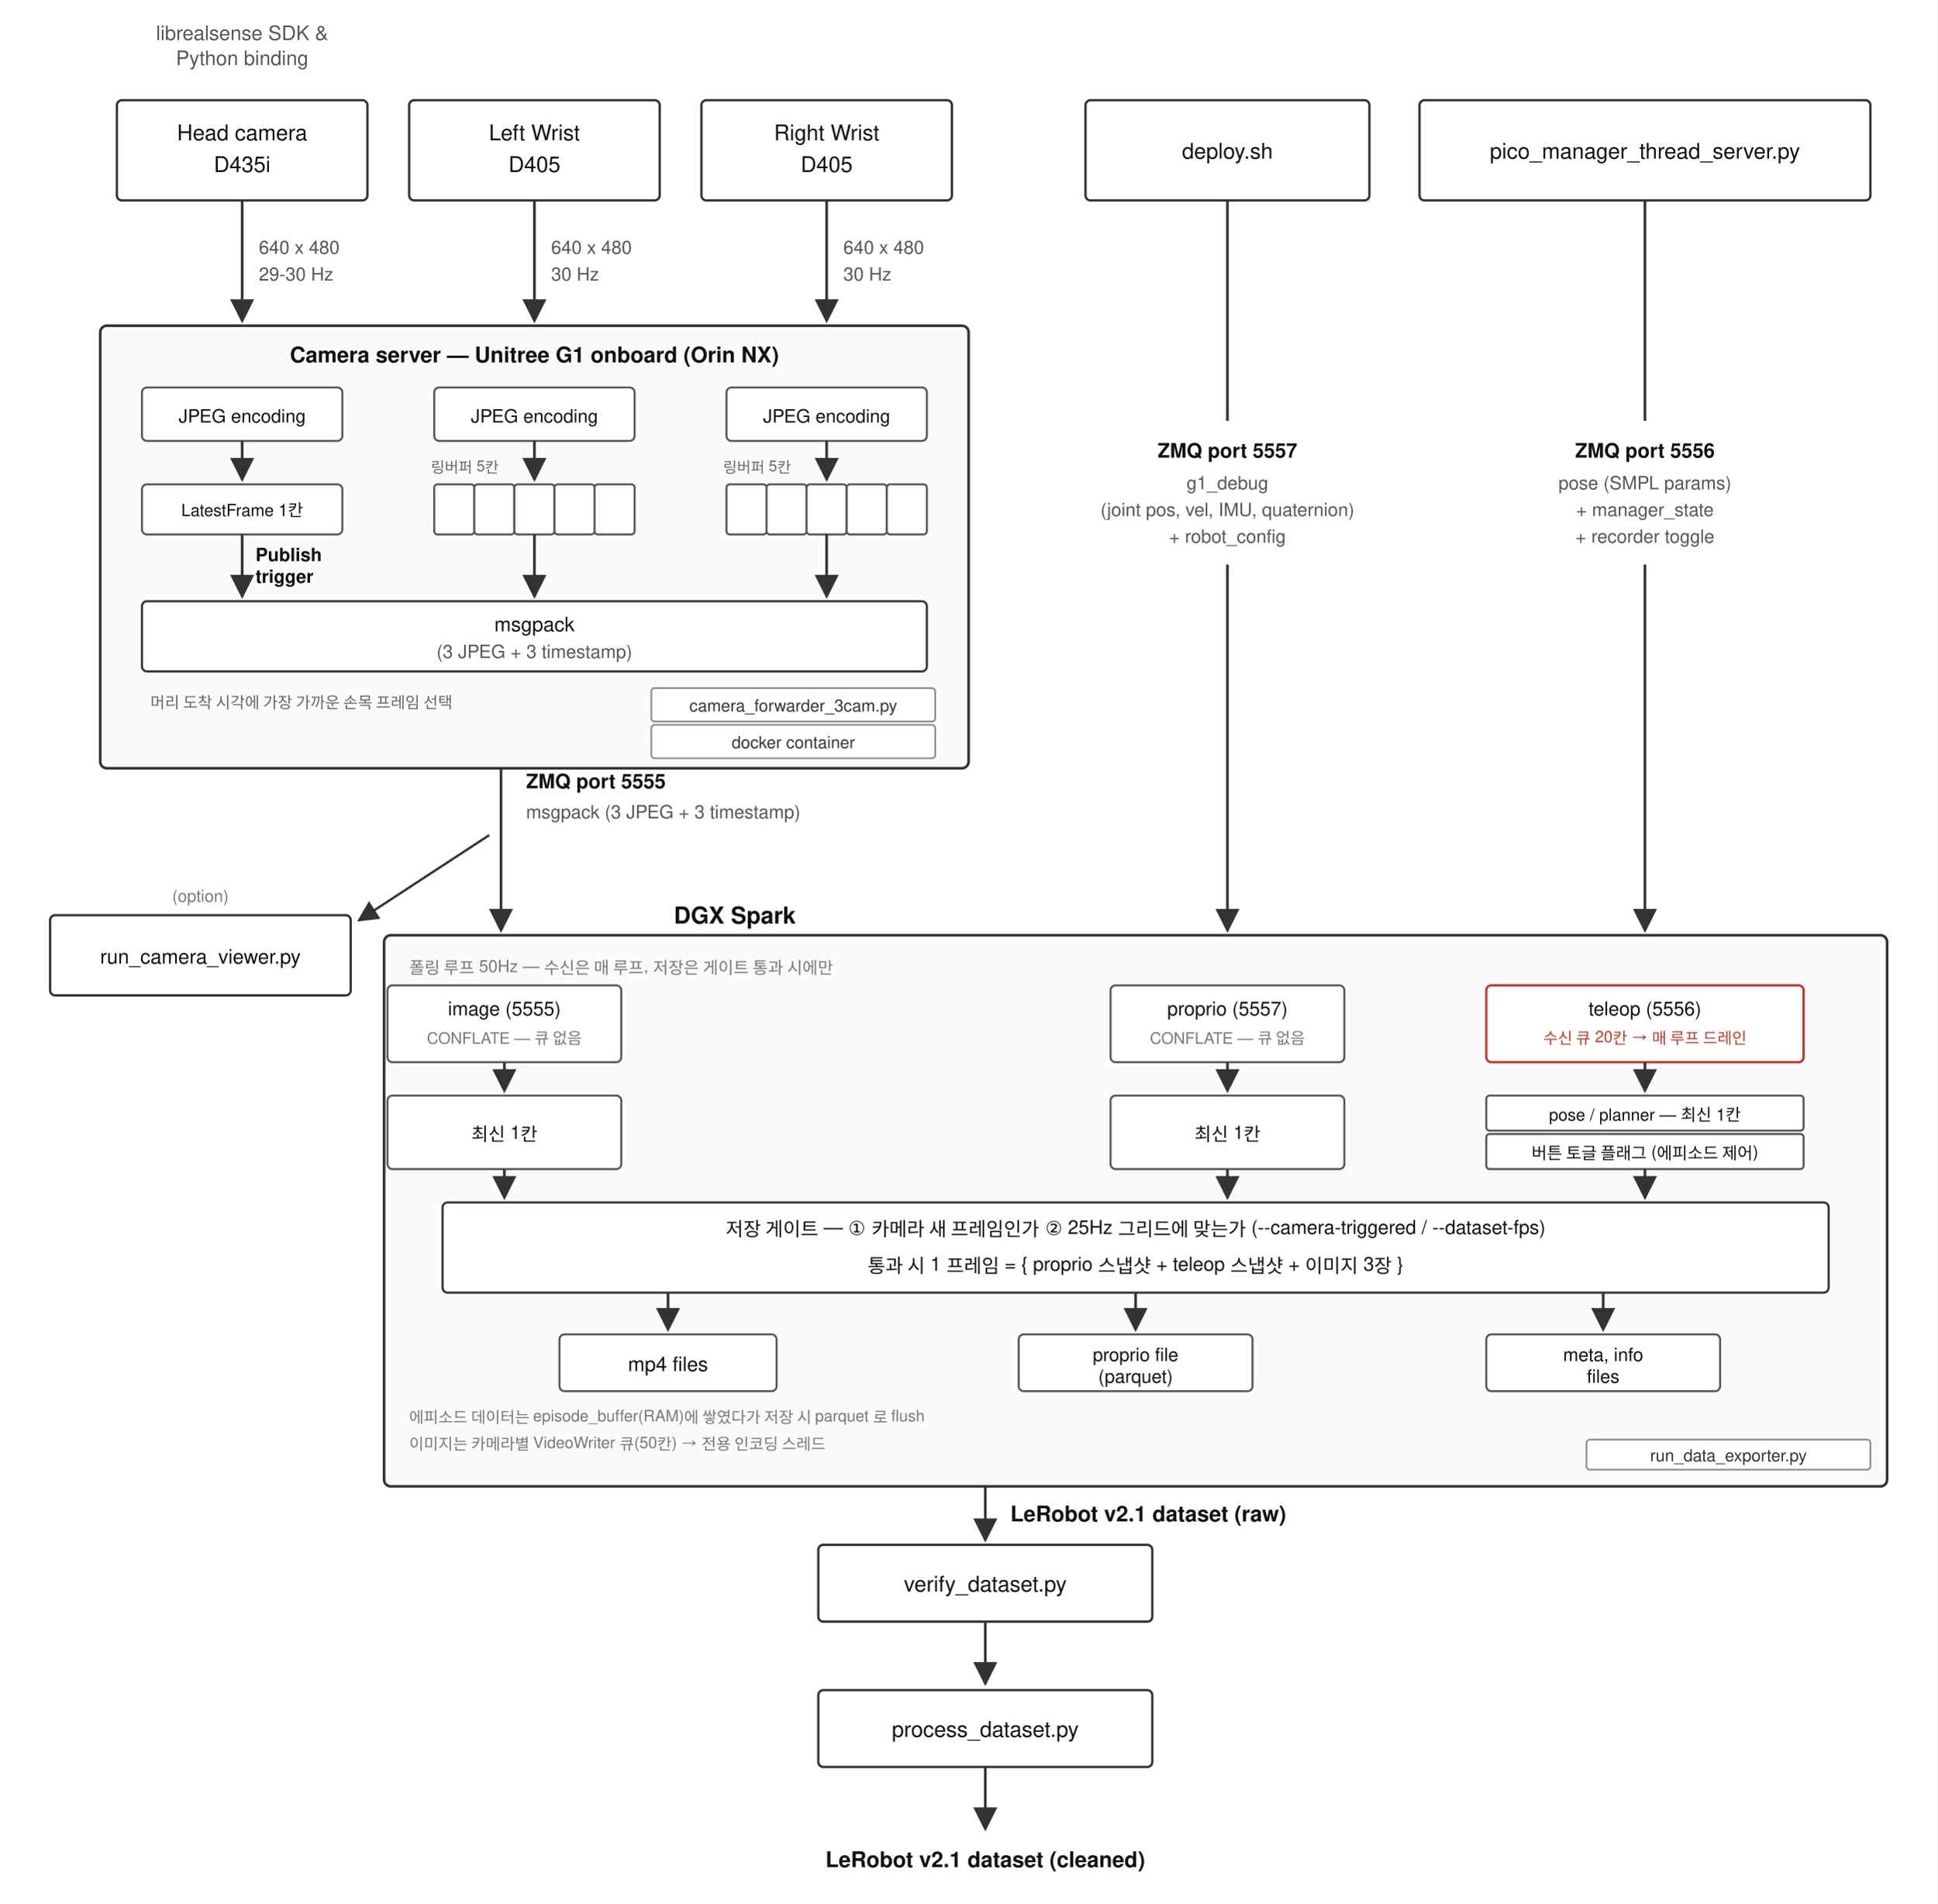
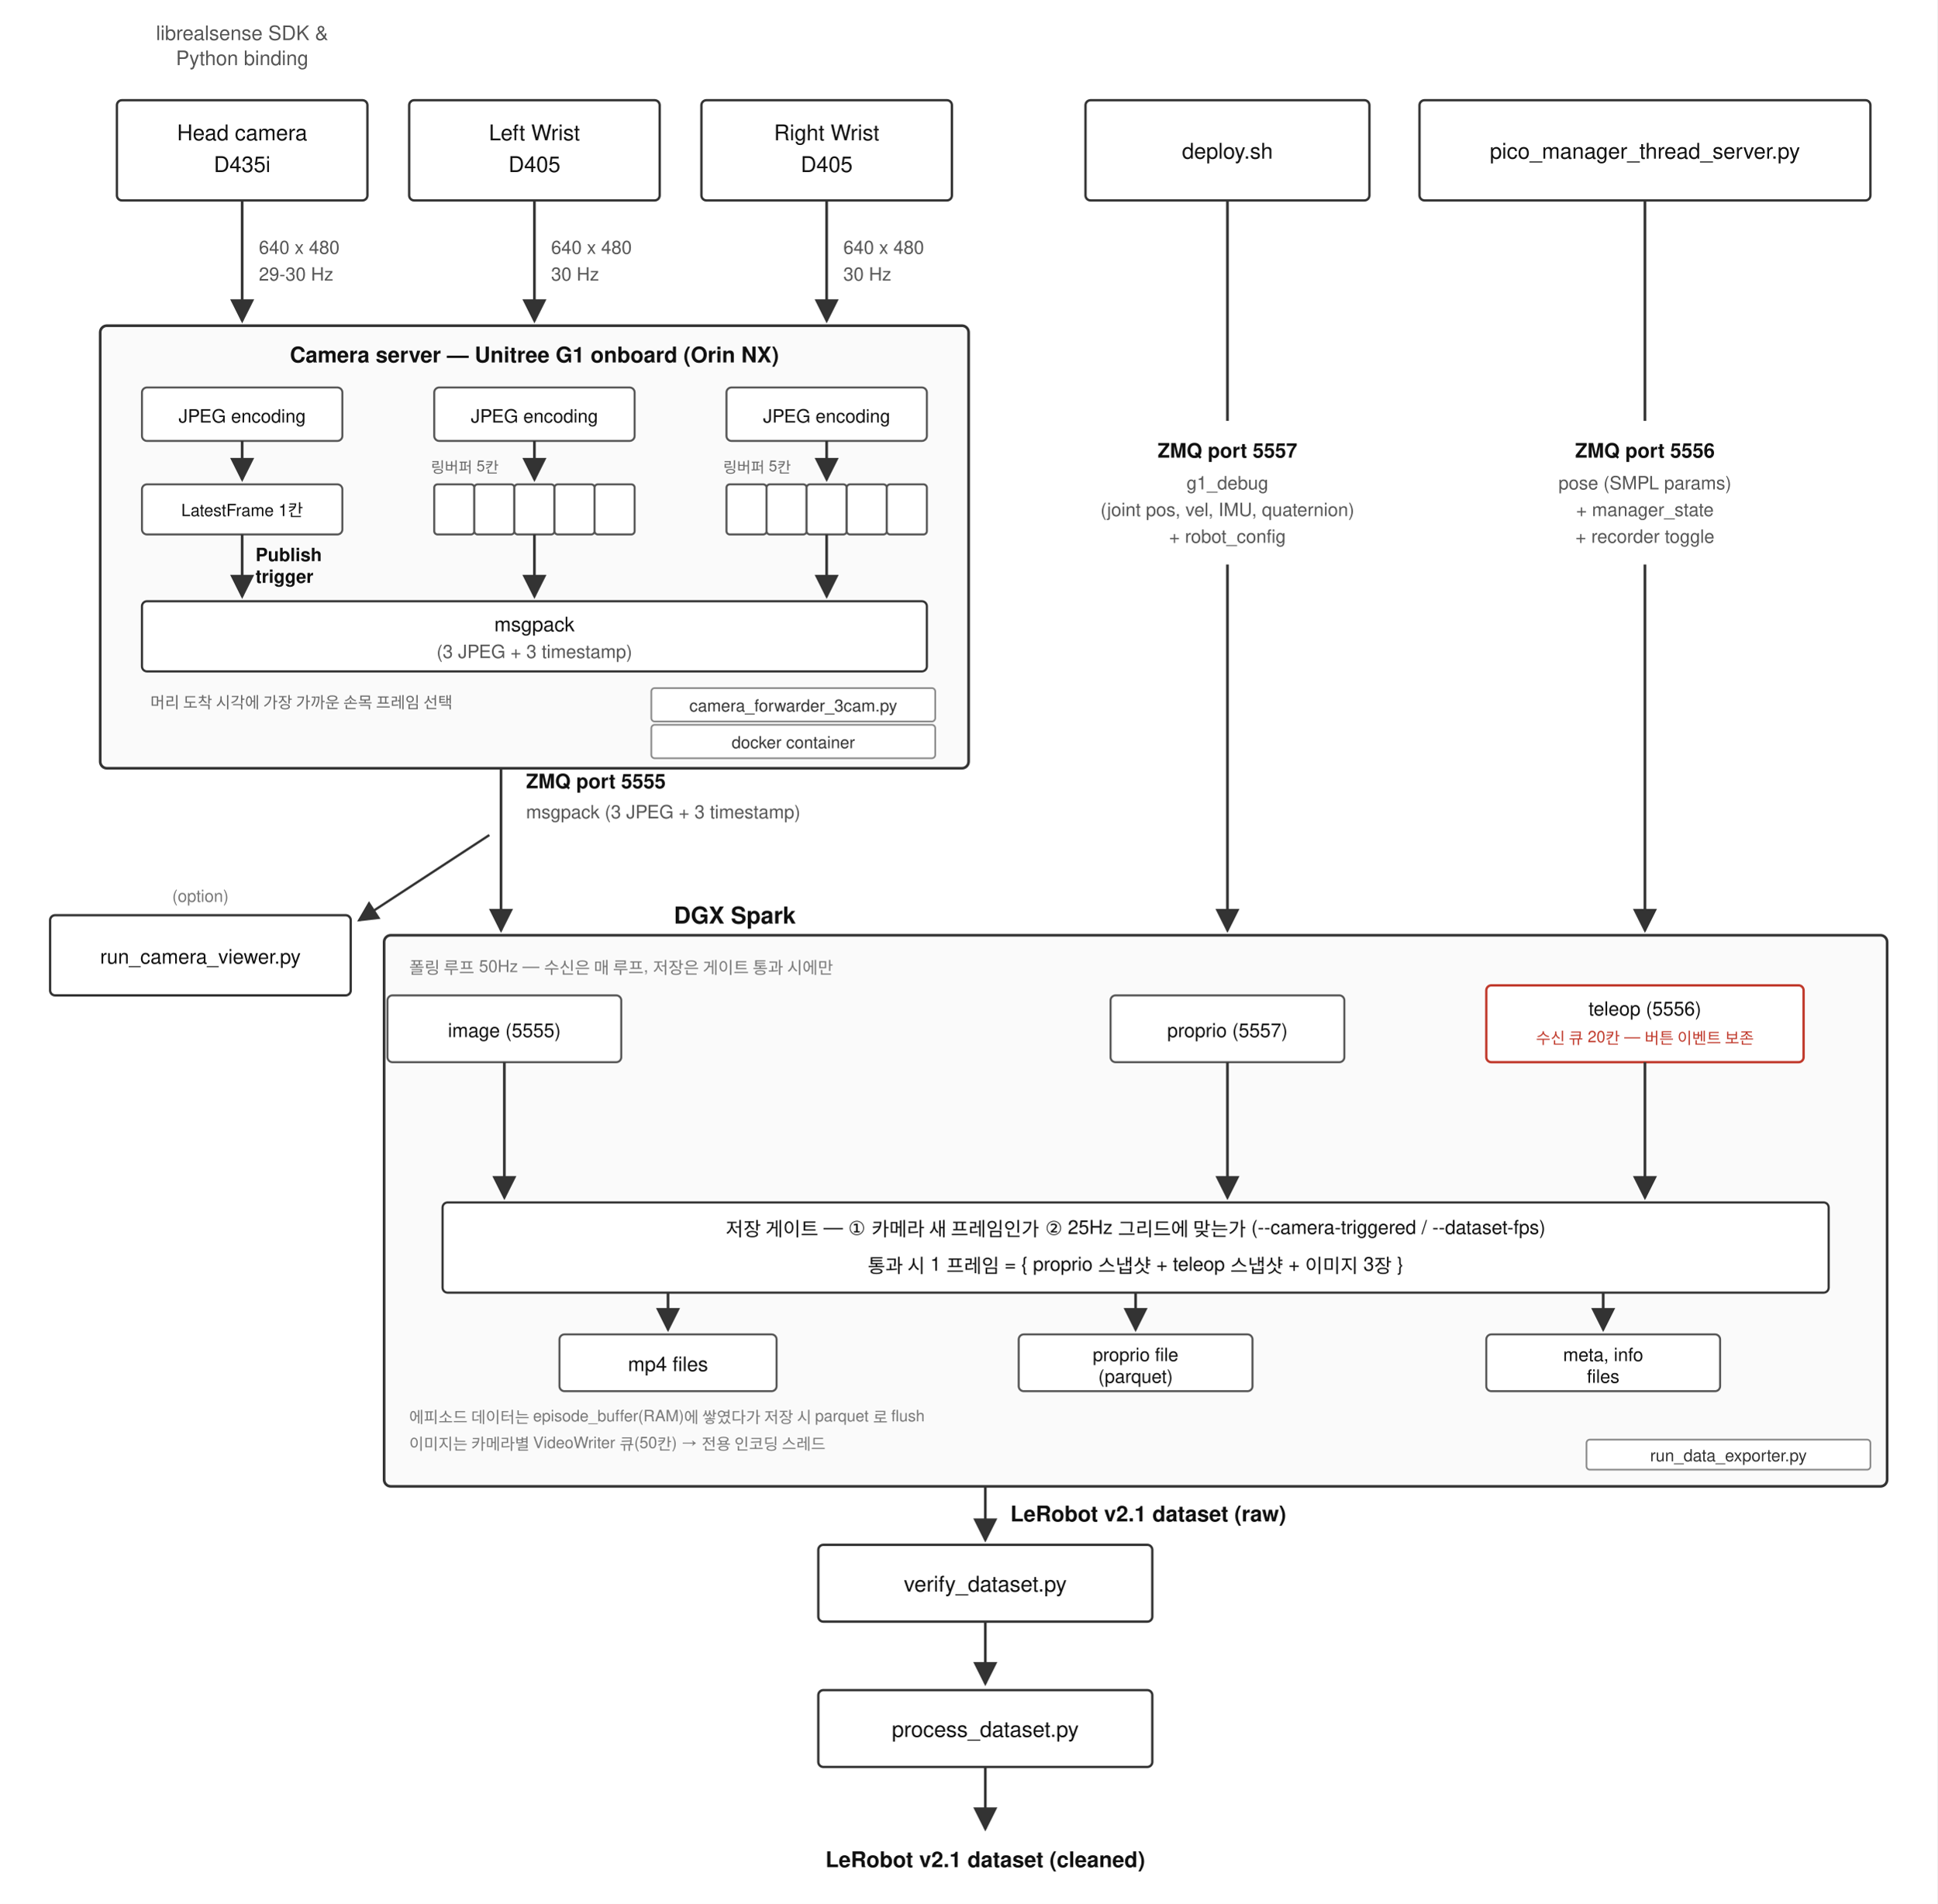
<svg xmlns="http://www.w3.org/2000/svg" width="1160" height="1140" viewBox="0 0 1160 1140" font-family="Helvetica, Arial, sans-serif">
  <defs>
    <marker id="arw" markerWidth="9" markerHeight="9" refX="8" refY="4.5" orient="auto">
      <path d="M0,0 L9,4.5 L0,9 z" fill="#333" />
    </marker>
  </defs>
  <rect x="0" y="0" width="1160" height="1140" fill="#ffffff" />
  <g stroke="#333" stroke-width="1.6" fill="none" marker-end="url(#arw)" />
  <text x="145" y="24" text-anchor="middle" font-size="12" fill="#555">librealsense SDK &amp;</text>
  <text x="145" y="39" text-anchor="middle" font-size="12" fill="#555">Python binding</text>
  <rect x="70" y="60" width="150" height="60" fill="#fff" stroke="#333" stroke-width="1.4" rx="3" />
  <text x="145" y="84" text-anchor="middle" font-size="13" fill="#111">Head camera</text>
  <text x="145" y="103" text-anchor="middle" font-size="13" fill="#111">D435i</text>
  <rect x="245" y="60" width="150" height="60" fill="#fff" stroke="#333" stroke-width="1.4" rx="3" />
  <text x="320" y="84" text-anchor="middle" font-size="13" fill="#111">Left Wrist</text>
  <text x="320" y="103" text-anchor="middle" font-size="13" fill="#111">D405</text>
  <rect x="420" y="60" width="150" height="60" fill="#fff" stroke="#333" stroke-width="1.4" rx="3" />
  <text x="495" y="84" text-anchor="middle" font-size="13" fill="#111">Right Wrist</text>
  <text x="495" y="103" text-anchor="middle" font-size="13" fill="#111">D405</text>
  <rect x="650" y="60" width="170" height="60" fill="#fff" stroke="#333" stroke-width="1.4" rx="3" />
  <text x="735" y="95" text-anchor="middle" font-size="13" fill="#111">deploy.sh</text>
  <rect x="850" y="60" width="270" height="60" fill="#fff" stroke="#333" stroke-width="1.4" rx="3" />
  <text x="985" y="95" text-anchor="middle" font-size="13" fill="#111">pico_manager_thread_server.py</text>
  <line x1="145" y1="120" x2="145" y2="192" stroke="#333" stroke-width="1.6" marker-end="url(#arw)" />
  <text x="155" y="152" font-size="11" fill="#555">640 x 480</text>
  <text x="155" y="168" font-size="11" fill="#555">29-30 Hz</text>
  <line x1="320" y1="120" x2="320" y2="192" stroke="#333" stroke-width="1.6" marker-end="url(#arw)" />
  <text x="330" y="152" font-size="11" fill="#555">640 x 480</text>
  <text x="330" y="168" font-size="11" fill="#555">30 Hz</text>
  <line x1="495" y1="120" x2="495" y2="192" stroke="#333" stroke-width="1.6" marker-end="url(#arw)" />
  <text x="505" y="152" font-size="11" fill="#555">640 x 480</text>
  <text x="505" y="168" font-size="11" fill="#555">30 Hz</text>
  <rect x="60" y="195" width="520" height="265" fill="#fafafa" stroke="#333" stroke-width="1.6" rx="4" />
  <text x="320" y="217" text-anchor="middle" font-size="13" font-weight="bold" fill="#111">Camera server — Unitree G1 onboard (Orin NX)</text>
  <rect x="85" y="232" width="120" height="32" fill="#fff" stroke="#555" stroke-width="1.2" rx="3" />
  <text x="145" y="253" text-anchor="middle" font-size="11" fill="#111">JPEG encoding</text>
  <rect x="260" y="232" width="120" height="32" fill="#fff" stroke="#555" stroke-width="1.2" rx="3" />
  <text x="320" y="253" text-anchor="middle" font-size="11" fill="#111">JPEG encoding</text>
  <rect x="435" y="232" width="120" height="32" fill="#fff" stroke="#555" stroke-width="1.2" rx="3" />
  <text x="495" y="253" text-anchor="middle" font-size="11" fill="#111">JPEG encoding</text>
  <line x1="145" y1="264" x2="145" y2="287" stroke="#333" stroke-width="1.6" marker-end="url(#arw)" />
  <rect x="85" y="290" width="120" height="30" fill="#fff" stroke="#555" stroke-width="1.2" rx="3" />
  <text x="145" y="309" text-anchor="middle" font-size="10" fill="#111">LatestFrame 1칸</text>
  <line x1="145" y1="320" x2="145" y2="357" stroke="#333" stroke-width="1.6" marker-end="url(#arw)" />
  <text x="153" y="336" font-size="11" font-weight="bold" fill="#111">Publish</text>
  <text x="153" y="349" font-size="11" font-weight="bold" fill="#111">trigger</text>
  <line x1="320" y1="264" x2="320" y2="287" stroke="#333" stroke-width="1.6" marker-end="url(#arw)" />
  <text x="258" y="283" font-size="9" fill="#666">링버퍼 5칸</text>
  <g fill="#fff" stroke="#555" stroke-width="1.2">
    <rect x="260" y="290" width="24" height="30" rx="2" />
    <rect x="284" y="290" width="24" height="30" rx="2" />
    <rect x="308" y="290" width="24" height="30" rx="2" />
    <rect x="332" y="290" width="24" height="30" rx="2" />
    <rect x="356" y="290" width="24" height="30" rx="2" />
  </g>
  <line x1="320" y1="320" x2="320" y2="357" stroke="#333" stroke-width="1.6" marker-end="url(#arw)" />
  <line x1="495" y1="264" x2="495" y2="287" stroke="#333" stroke-width="1.6" marker-end="url(#arw)" />
  <text x="433" y="283" font-size="9" fill="#666">링버퍼 5칸</text>
  <g fill="#fff" stroke="#555" stroke-width="1.2">
    <rect x="435" y="290" width="24" height="30" rx="2" />
    <rect x="459" y="290" width="24" height="30" rx="2" />
    <rect x="483" y="290" width="24" height="30" rx="2" />
    <rect x="507" y="290" width="24" height="30" rx="2" />
    <rect x="531" y="290" width="24" height="30" rx="2" />
  </g>
  <line x1="495" y1="320" x2="495" y2="357" stroke="#333" stroke-width="1.6" marker-end="url(#arw)" />
  <rect x="85" y="360" width="470" height="42" fill="#fff" stroke="#333" stroke-width="1.3" rx="3" />
  <text x="320" y="378" text-anchor="middle" font-size="12" fill="#111">msgpack</text>
  <text x="320" y="394" text-anchor="middle" font-size="11" fill="#555">(3 JPEG + 3 timestamp)</text>
  <text x="90" y="424" font-size="9.5" fill="#666">머리 도착 시각에 가장 가까운 손목 프레임 선택</text>
  <rect x="390" y="412" width="170" height="20" fill="#fff" stroke="#888" stroke-width="1" rx="2" />
  <text x="475" y="426" text-anchor="middle" font-size="10" fill="#333">camera_forwarder_3cam.py</text>
  <rect x="390" y="434" width="170" height="20" fill="#fff" stroke="#888" stroke-width="1" rx="2" />
  <text x="475" y="448" text-anchor="middle" font-size="10" fill="#333">docker container</text>
  <line x1="300" y1="460" x2="300" y2="557" stroke="#333" stroke-width="1.6" marker-end="url(#arw)" />
  <text x="315" y="472" font-size="12" font-weight="bold" fill="#111">ZMQ port 5555</text>
  <text x="315" y="490" font-size="11" fill="#555">msgpack (3 JPEG + 3 timestamp)</text>
  <line x1="293" y1="500" x2="215" y2="551" stroke="#333" stroke-width="1.4" marker-end="url(#arw)" />
  <text x="120" y="540" text-anchor="middle" font-size="10" fill="#777">(option)</text>
  <rect x="30" y="548" width="180" height="48" fill="#fff" stroke="#333" stroke-width="1.4" rx="3" />
  <text x="120" y="577" text-anchor="middle" font-size="12" fill="#111">run_camera_viewer.py</text>
  <line x1="735" y1="120" x2="735" y2="252" stroke="#333" stroke-width="1.6" />
  <text x="735" y="274" text-anchor="middle" font-size="12" font-weight="bold" fill="#111">ZMQ port 5557</text>
  <text x="735" y="293" text-anchor="middle" font-size="11" fill="#555">g1_debug</text>
  <text x="735" y="309" text-anchor="middle" font-size="11" fill="#555">(joint pos, vel, IMU, quaternion)</text>
  <text x="735" y="325" text-anchor="middle" font-size="11" fill="#555">+ robot_config</text>
  <line x1="735" y1="338" x2="735" y2="557" stroke="#333" stroke-width="1.6" marker-end="url(#arw)" />
  <line x1="985" y1="120" x2="985" y2="252" stroke="#333" stroke-width="1.6" />
  <text x="985" y="274" text-anchor="middle" font-size="12" font-weight="bold" fill="#111">ZMQ port 5556</text>
  <text x="985" y="293" text-anchor="middle" font-size="11" fill="#555">pose (SMPL params)</text>
  <text x="985" y="309" text-anchor="middle" font-size="11" fill="#555">+ manager_state</text>
  <text x="985" y="325" text-anchor="middle" font-size="11" fill="#555">+ recorder toggle</text>
  <line x1="985" y1="338" x2="985" y2="557" stroke="#333" stroke-width="1.6" marker-end="url(#arw)" />
  <text x="440" y="553" text-anchor="middle" font-size="14" font-weight="bold" fill="#111">DGX Spark</text>
  <rect x="230" y="560" width="900" height="330" fill="#fafafa" stroke="#333" stroke-width="1.6" rx="4" />
  <text x="245" y="583" font-size="10" fill="#777">폴링 루프 50Hz — 수신은 매 루프, 저장은 게이트 통과 시에만</text>
-   <rect x="232" y="590" width="140" height="46" fill="#fff" stroke="#555" stroke-width="1.2" rx="3" />
-   <text x="302" y="608" text-anchor="middle" font-size="11.5" fill="#111">image (5555)</text>
-   <text x="302" y="625" text-anchor="middle" font-size="9.5" fill="#777">CONFLATE — 큐 없음</text>
-   <rect x="665" y="590" width="140" height="46" fill="#fff" stroke="#555" stroke-width="1.2" rx="3" />
-   <text x="735" y="608" text-anchor="middle" font-size="11.5" fill="#111">proprio (5557)</text>
-   <text x="735" y="625" text-anchor="middle" font-size="9.5" fill="#777">CONFLATE — 큐 없음</text>
+   <rect x="232" y="596" width="140" height="40" fill="#fff" stroke="#555" stroke-width="1.2" rx="3" />
+   <text x="302" y="621" text-anchor="middle" font-size="11.5" fill="#111">image (5555)</text>
+   <rect x="665" y="596" width="140" height="40" fill="#fff" stroke="#555" stroke-width="1.2" rx="3" />
+   <text x="735" y="621" text-anchor="middle" font-size="11.5" fill="#111">proprio (5557)</text>
  <rect x="890" y="590" width="190" height="46" fill="#fff" stroke="#c0392b" stroke-width="1.4" rx="3" />
  <text x="985" y="608" text-anchor="middle" font-size="11.5" fill="#111">teleop (5556)</text>
-   <text x="985" y="625" text-anchor="middle" font-size="9.5" fill="#c0392b">수신 큐 20칸 → 매 루프 드레인</text>
-   <line x1="302" y1="636" x2="302" y2="653" stroke="#333" stroke-width="1.6" marker-end="url(#arw)" />
-   <line x1="735" y1="636" x2="735" y2="653" stroke="#333" stroke-width="1.6" marker-end="url(#arw)" />
-   <line x1="985" y1="636" x2="985" y2="653" stroke="#333" stroke-width="1.6" marker-end="url(#arw)" />
-   <rect x="232" y="656" width="140" height="44" fill="#fff" stroke="#555" stroke-width="1.2" rx="3" />
-   <text x="302" y="683" text-anchor="middle" font-size="11" fill="#111">최신 1칸</text>
-   <rect x="665" y="656" width="140" height="44" fill="#fff" stroke="#555" stroke-width="1.2" rx="3" />
-   <text x="735" y="683" text-anchor="middle" font-size="11" fill="#111">최신 1칸</text>
-   <rect x="890" y="656" width="190" height="21" fill="#fff" stroke="#555" stroke-width="1.2" rx="2" />
-   <text x="985" y="671" text-anchor="middle" font-size="10" fill="#111">pose / planner — 최신 1칸</text>
-   <rect x="890" y="679" width="190" height="21" fill="#fff" stroke="#555" stroke-width="1.2" rx="2" />
-   <text x="985" y="694" text-anchor="middle" font-size="10" fill="#111">버튼 토글 플래그 (에피소드 제어)</text>
-   <line x1="302" y1="700" x2="302" y2="717" stroke="#333" stroke-width="1.6" marker-end="url(#arw)" />
-   <line x1="735" y1="700" x2="735" y2="717" stroke="#333" stroke-width="1.6" marker-end="url(#arw)" />
-   <line x1="985" y1="700" x2="985" y2="717" stroke="#333" stroke-width="1.6" marker-end="url(#arw)" />
+   <text x="985" y="625" text-anchor="middle" font-size="9.5" fill="#c0392b">수신 큐 20칸 — 버튼 이벤트 보존</text>
+   <line x1="302" y1="636" x2="302" y2="717" stroke="#333" stroke-width="1.6" marker-end="url(#arw)" />
+   <line x1="735" y1="636" x2="735" y2="717" stroke="#333" stroke-width="1.6" marker-end="url(#arw)" />
+   <line x1="985" y1="636" x2="985" y2="717" stroke="#333" stroke-width="1.6" marker-end="url(#arw)" />
  <rect x="265" y="720" width="830" height="54" fill="#fff" stroke="#333" stroke-width="1.3" rx="3" />
  <text x="680" y="740" text-anchor="middle" font-size="11.5" fill="#111">저장 게이트 — ① 카메라 새 프레임인가  ② 25Hz 그리드에 맞는가 (--camera-triggered / --dataset-fps)</text>
  <text x="680" y="762" text-anchor="middle" font-size="11.5" fill="#111">통과 시 1 프레임 = { proprio 스냅샷 + teleop 스냅샷 + 이미지 3장 }</text>
  <line x1="400" y1="774" x2="400" y2="796" stroke="#333" stroke-width="1.6" marker-end="url(#arw)" />
  <line x1="680" y1="774" x2="680" y2="796" stroke="#333" stroke-width="1.6" marker-end="url(#arw)" />
  <line x1="960" y1="774" x2="960" y2="796" stroke="#333" stroke-width="1.6" marker-end="url(#arw)" />
  <rect x="335" y="799" width="130" height="34" fill="#fff" stroke="#555" stroke-width="1.2" rx="3" />
  <text x="400" y="821" text-anchor="middle" font-size="12" fill="#111">mp4 files</text>
  <rect x="610" y="799" width="140" height="34" fill="#fff" stroke="#555" stroke-width="1.2" rx="3" />
  <text x="680" y="815" text-anchor="middle" font-size="11" fill="#111">proprio file</text>
  <text x="680" y="828" text-anchor="middle" font-size="11" fill="#111">(parquet)</text>
  <rect x="890" y="799" width="140" height="34" fill="#fff" stroke="#555" stroke-width="1.2" rx="3" />
  <text x="960" y="815" text-anchor="middle" font-size="11" fill="#111">meta, info</text>
  <text x="960" y="828" text-anchor="middle" font-size="11" fill="#111">files</text>
  <text x="245" y="852" font-size="9.5" fill="#777">에피소드 데이터는 episode_buffer(RAM)에 쌓였다가 저장 시 parquet 로 flush</text>
  <text x="245" y="868" font-size="9.5" fill="#777">이미지는 카메라별 VideoWriter 큐(50칸) → 전용 인코딩 스레드</text>
  <rect x="950" y="862" width="170" height="18" fill="#fff" stroke="#888" stroke-width="1" rx="2" />
  <text x="1035" y="875" text-anchor="middle" font-size="10" fill="#333">run_data_exporter.py</text>
  <line x1="590" y1="890" x2="590" y2="922" stroke="#333" stroke-width="1.6" marker-end="url(#arw)" />
  <text x="605" y="911" font-size="13" font-weight="bold" fill="#111">LeRobot v2.1 dataset (raw)</text>
  <rect x="490" y="925" width="200" height="46" fill="#fff" stroke="#333" stroke-width="1.4" rx="3" />
  <text x="590" y="953" text-anchor="middle" font-size="13" fill="#111">verify_dataset.py</text>
  <line x1="590" y1="971" x2="590" y2="1008" stroke="#333" stroke-width="1.6" marker-end="url(#arw)" />
  <rect x="490" y="1012" width="200" height="46" fill="#fff" stroke="#333" stroke-width="1.4" rx="3" />
  <text x="590" y="1040" text-anchor="middle" font-size="13" fill="#111">process_dataset.py</text>
  <line x1="590" y1="1058" x2="590" y2="1095" stroke="#333" stroke-width="1.6" marker-end="url(#arw)" />
  <text x="590" y="1118" text-anchor="middle" font-size="13" font-weight="bold" fill="#111">LeRobot v2.1 dataset (cleaned)</text>
</svg>
